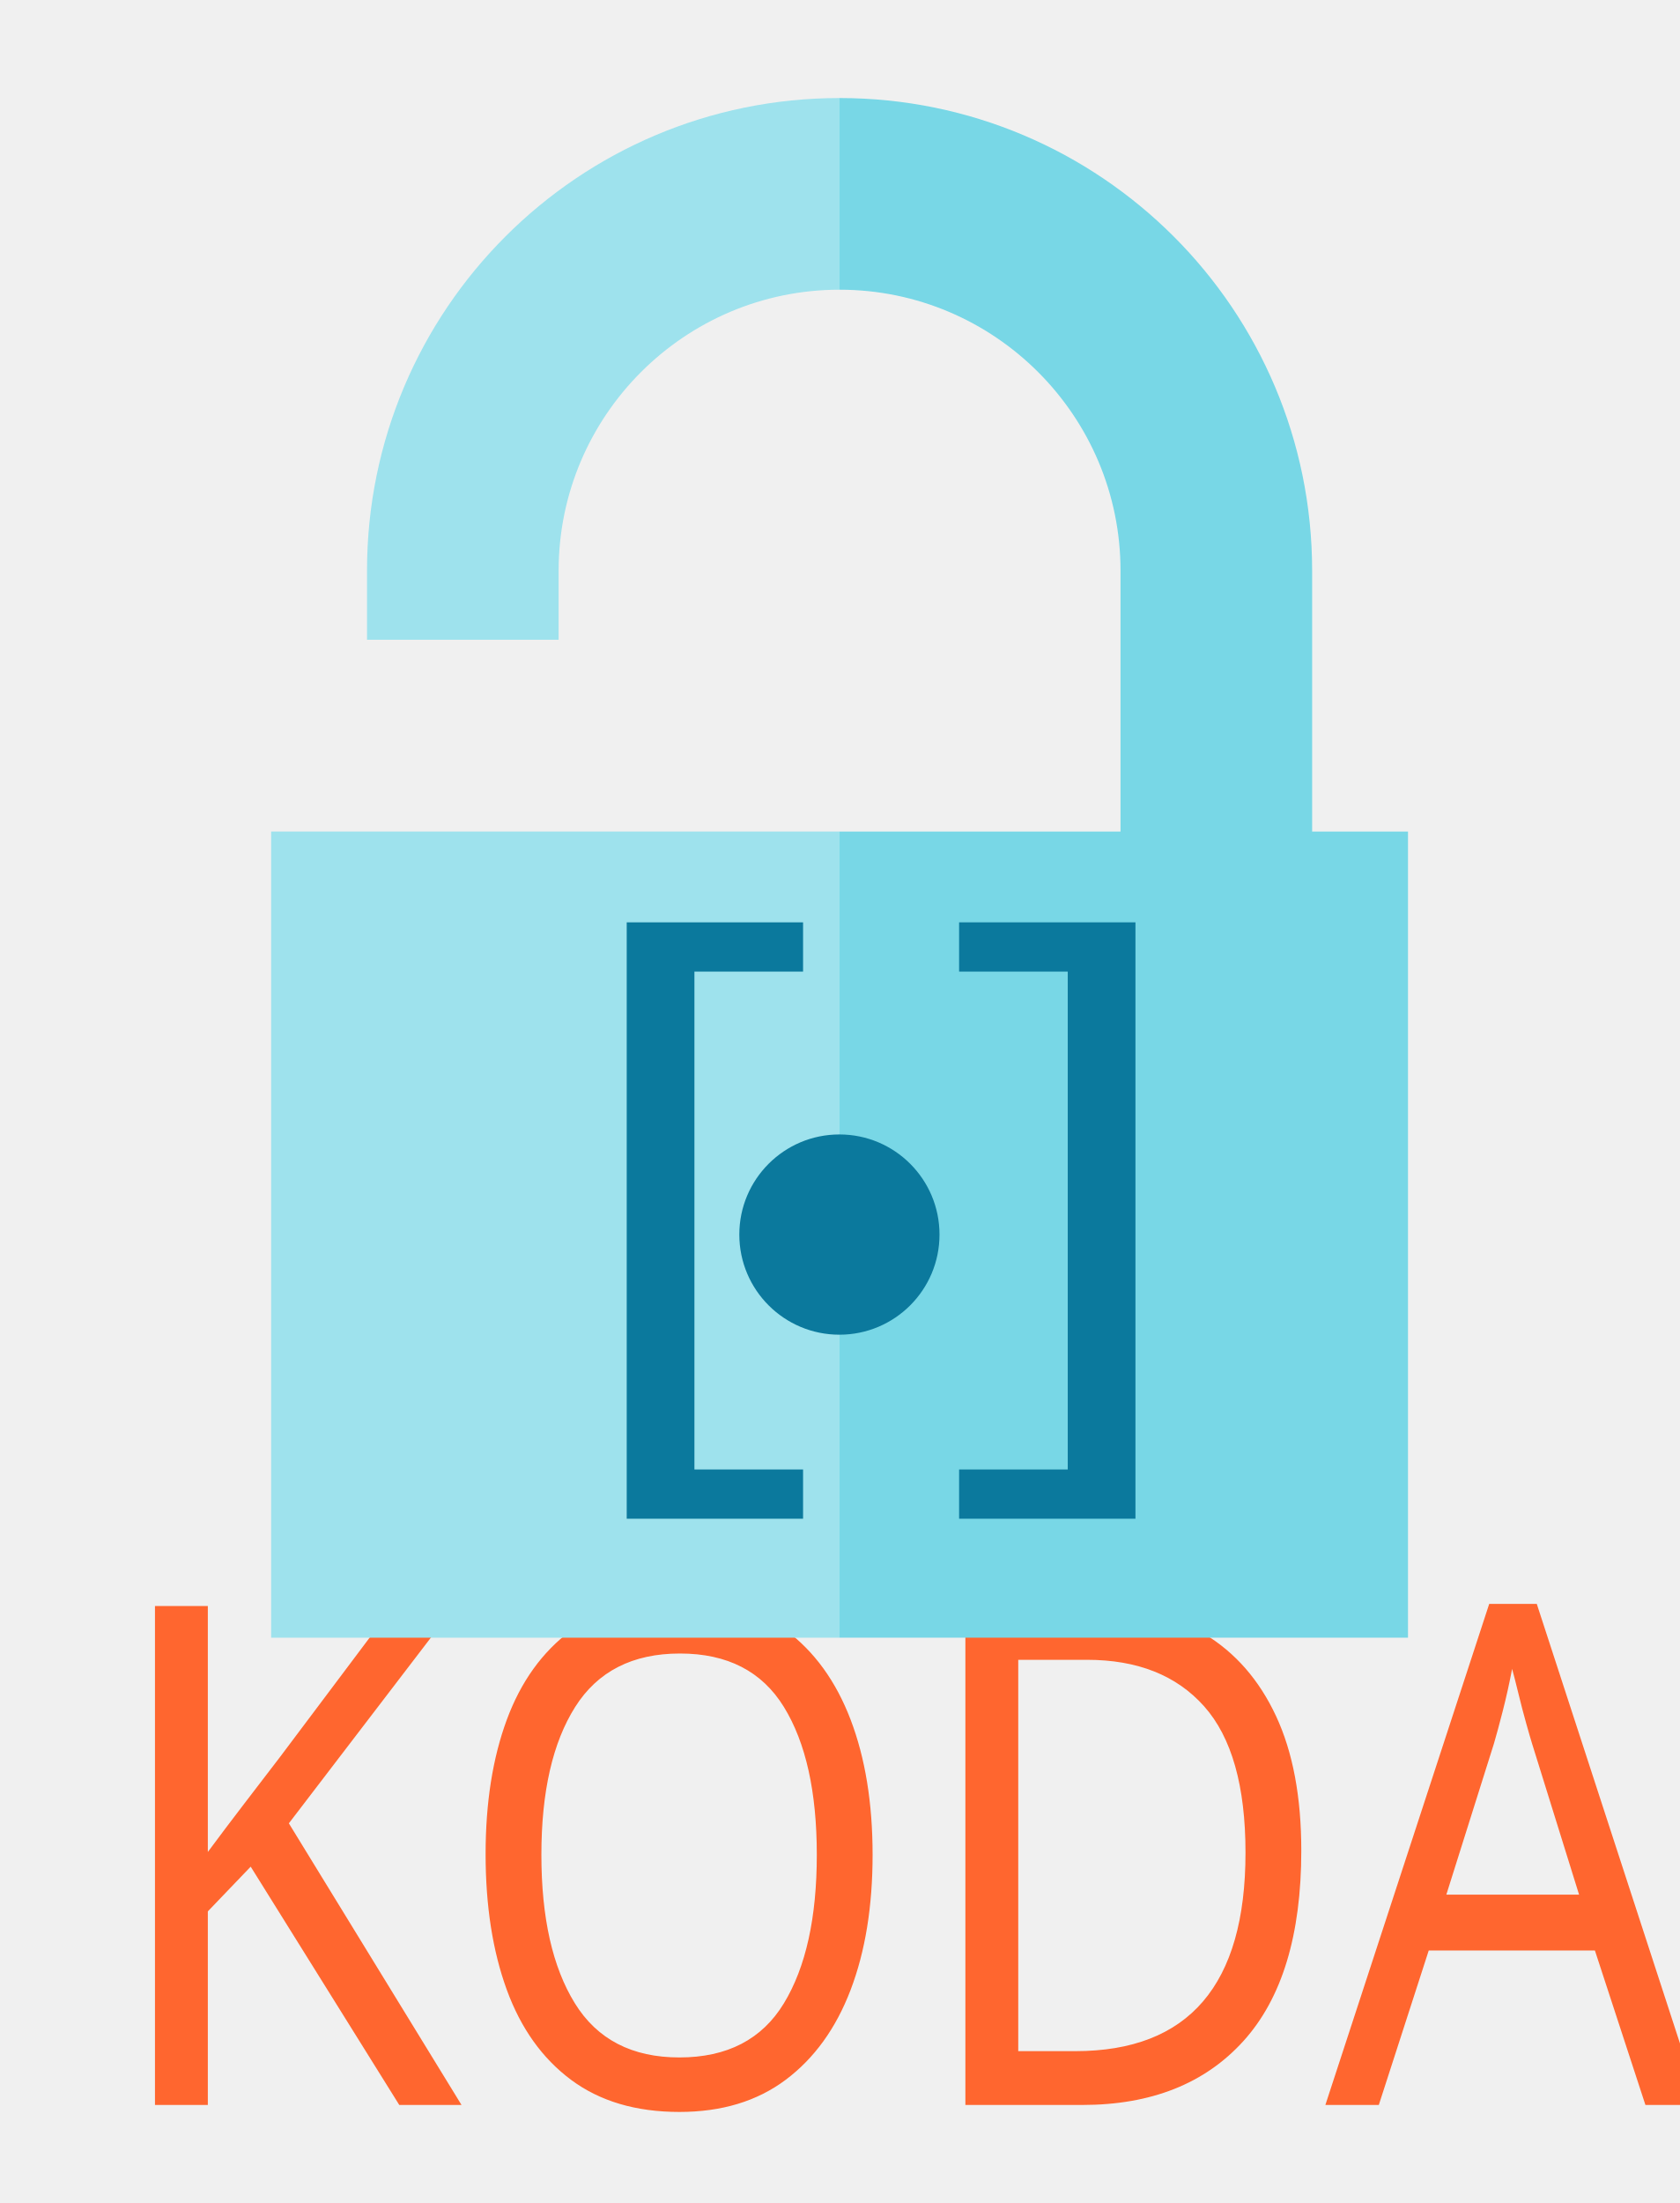
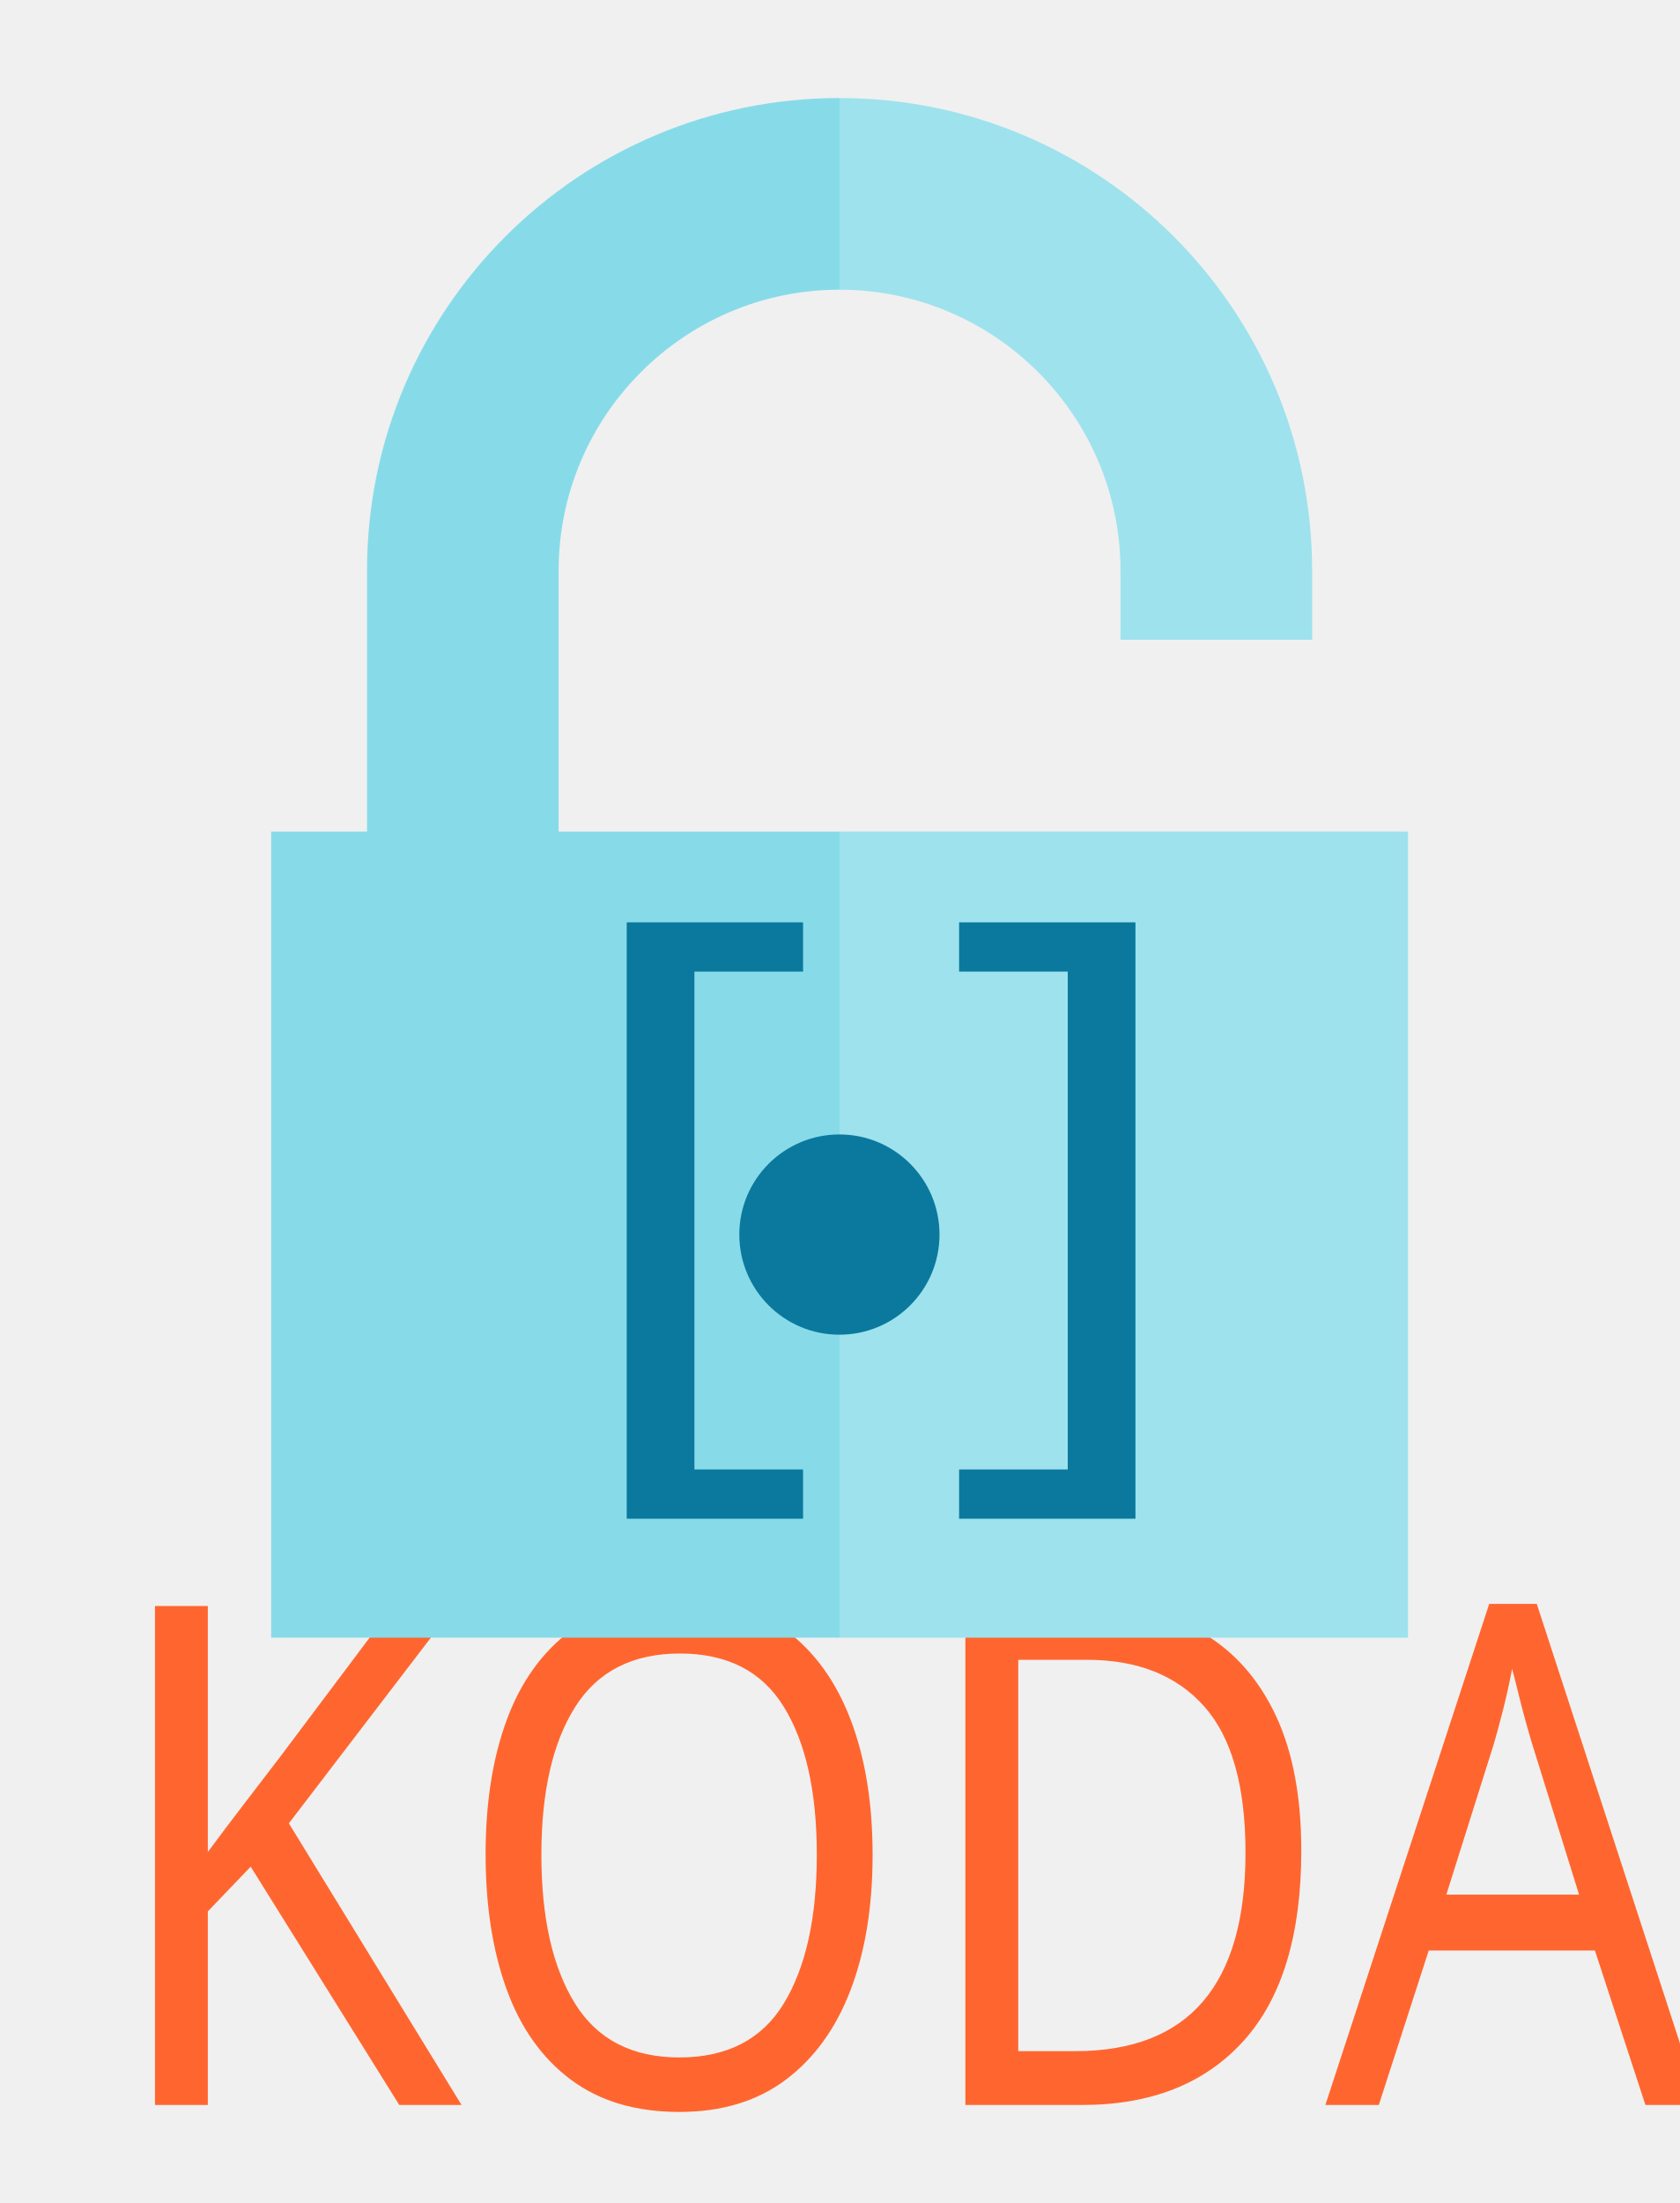
<svg xmlns="http://www.w3.org/2000/svg" version="1.1" id="Layer_1" x="0px" y="0px" viewBox="0 0 3426.374 4494.116" xml:space="preserve" width="3426.374" height="4494.117">
  <defs id="defs65" />
  <g id="layer2" style="display:inline" transform="translate(190.3256,129.5704)" />
  <g id="layer1" style="display:none" transform="translate(190.3256,129.5704)">
    <g id="g4186">
      <circle style="opacity:1;fill:#ff914e;fill-opacity:1;stroke:none;stroke-width:300;stroke-linecap:butt;stroke-linejoin:miter;stroke-miterlimit:4;stroke-dasharray:none;stroke-dashoffset:198.649;stroke-opacity:1" id="circle4188" cx="1497.513" cy="1252.449" r="1100.279" />
      <circle r="480.706" cy="1252.449" cx="1497.513" id="circle4190" style="opacity:1;fill:#ffffff;fill-opacity:1;stroke:none;stroke-width:300;stroke-linecap:butt;stroke-linejoin:miter;stroke-miterlimit:4;stroke-dasharray:none;stroke-dashoffset:198.649;stroke-opacity:1" />
      <rect style="opacity:1;fill:#ffffff;fill-opacity:1" id="rect4192" width="2323.641" height="210.022" x="331.687" y="1147.26" />
      <rect y="1392.726" x="-2417.845" height="210.001" width="2336.296" id="rect4194" style="opacity:1;fill:#ffffff;fill-opacity:1" transform="matrix(0,-1,1,0,0,0)" />
      <circle style="opacity:1;fill:#ff914e;fill-opacity:1;stroke:none;stroke-width:300;stroke-linecap:butt;stroke-linejoin:miter;stroke-miterlimit:4;stroke-dasharray:none;stroke-dashoffset:198.649;stroke-opacity:1" id="circle4196" cx="1497.513" cy="1252.449" r="266.827" />
    </g>
  </g>
  <g id="layer3" style="display:inline" transform="translate(190.3256,129.5704)">
-     <text xml:space="preserve" style="font-style:normal;font-weight:normal;font-size:83.65px;line-height:125%;font-family:sans-serif;letter-spacing:0px;word-spacing:0px;display:inline;fill:#ff662f;fill-opacity:1;stroke:none;stroke-width:1px;stroke-linecap:butt;stroke-linejoin:miter;stroke-opacity:1" x="10.552" y="3818.124" id="text4236" transform="scale(0.9168164,1.090731)">
-       <tspan x="10.552" y="3818.124" style="font-style:normal;font-variant:normal;font-weight:normal;font-stretch:normal;font-size:1307.036px;font-family:Bitsumishi;-inkscape-font-specification:Bitsumishi;fill:#ff662f;fill-opacity:1" id="tspan4867" dx="0 -10.07">KODA</tspan>
+     <text xml:space="preserve" style="font-style:normal;font-weight:normal;line-height:0%;font-family:sans-serif;letter-spacing:0px;word-spacing:0px;display:inline;fill:#ff662f;fill-opacity:1;stroke:none;stroke-width:1px;stroke-linecap:butt;stroke-linejoin:miter;stroke-opacity:1" x="10.552" y="3818.124" id="text4236" transform="scale(0.9168164,1.090731)">
+       <tspan x="10.552" y="3818.124" style="font-style:normal;font-variant:normal;font-weight:normal;font-stretch:normal;font-size:1307.036px;line-height:1.25;font-family:Bitsumishi;-inkscape-font-specification:Bitsumishi;fill:#ff662f;fill-opacity:1" id="tspan4867" dx="0 -10.07">KODA</tspan>
    </text>
-     <path style="fill:#78d7e6;fill-opacity:1" d="m 1522.861,70.43 -122.787,202.44 122.787,188.542 c 316.121,0 573.293,257.172 573.293,573.293 l 0,777.627 390.982,0 0,-777.627 c 0,-532.556 -431.719,-964.276 -964.275,-964.276 z m 0,0" id="path4164" />
-     <path style="fill:#9ee2ed;fill-opacity:1" d="m 1522.861,70.43 c -532.556,0 -964.276,431.719 -964.276,964.276 l 0,140.759 390.982,0 0,-140.759 c 0,-316.121 257.196,-573.293 573.293,-573.293 z m 0,0" id="path4166" />
-     <path style="fill:#78d7e6;fill-opacity:1" d="m 2682.772,1566.758 -1159.91,0 -122.787,822.294 122.787,822.27 1159.91,0 z m 0,0" id="path4168" />
-     <path style="fill:#9ee2ed;fill-opacity:1" d="m 362.951,1566.758 1159.91,0 0,1644.564 -1159.91,0 z m 0,0" id="path4170" />
-     <circle style="fill:#0b799d;fill-opacity:1" id="path4185" cx="1522.53" cy="2388.958" r="204.25" />
-     <text xml:space="preserve" style="font-style:normal;font-weight:normal;font-size:1497.116px;line-height:125%;font-family:sans-serif;letter-spacing:0px;word-spacing:0px;fill:#0b799d;fill-opacity:1;stroke:none;stroke-width:1px;stroke-linecap:butt;stroke-linejoin:miter;stroke-opacity:1" x="894.639" y="2948.943" id="text4170" transform="scale(1.073059,0.9319152)">
-       <tspan id="tspan4172" x="894.639" y="2948.943" style="font-style:normal;font-variant:normal;font-weight:normal;font-stretch:normal;font-family:Bitsumishi;-inkscape-font-specification:Bitsumishi;fill:#0b799d;fill-opacity:1">[</tspan>
-     </text>
-     <text id="text4183" y="2948.943" x="1609.054" style="font-style:normal;font-weight:normal;font-size:1497.116px;line-height:125%;font-family:sans-serif;letter-spacing:0px;word-spacing:0px;fill:#0b799d;fill-opacity:1;stroke:none;stroke-width:1px;stroke-linecap:butt;stroke-linejoin:miter;stroke-opacity:1" xml:space="preserve" transform="scale(1.073059,0.9319152)">
-       <tspan style="font-style:normal;font-variant:normal;font-weight:normal;font-stretch:normal;font-family:Bitsumishi;-inkscape-font-specification:Bitsumishi;fill:#0b799d;fill-opacity:1" y="2948.943" x="1609.054" id="tspan4185">]</tspan>
-     </text>
+     <path style="fill:#87dbe9;fill-opacity:1" d="m 1522.861,70.43 122.787,202.44 -122.787,188.542 c -316.121,0 -573.293,257.172 -573.293,573.293 v 777.627 h -390.982 v -777.627 c 0,-532.556 431.719,-964.276 964.275,-964.276 z m 0,0" id="path4164" />
+     <path style="fill:#9ee2ed;fill-opacity:1" d="m 1522.861,70.43 c 532.556,0 964.276,431.719 964.276,964.276 v 140.759 h -390.982 v -140.759 c 0,-316.121 -257.196,-573.293 -573.293,-573.293 z m 0,0" id="path4166" />
+     <path style="fill:#87dbe9;fill-opacity:1" d="m 362.951,1566.758 h 1159.91 l 122.787,822.294 -122.787,822.27 H 362.951 Z m 0,0" id="path4168" />
+     <path style="fill:#9ee2ed;fill-opacity:1" d="M 2682.772,1566.758 H 1522.861 v 1644.564 h 1159.91 z m 0,0" id="path4170" />
+     <g id="g857">
+       <circle r="204.25" cy="2388.958" cx="1522.53" id="path4185" style="fill:#0b799d;fill-opacity:1" />
+       <text transform="scale(1.073059,0.9319152)" id="text4170" y="2948.943" x="894.639" style="font-style:normal;font-weight:normal;line-height:0%;font-family:sans-serif;letter-spacing:0px;word-spacing:0px;fill:#0b799d;fill-opacity:1;stroke:none;stroke-width:1px;stroke-linecap:butt;stroke-linejoin:miter;stroke-opacity:1" xml:space="preserve">
+         <tspan style="font-style:normal;font-variant:normal;font-weight:normal;font-stretch:normal;font-size:1497.116px;line-height:1.25;font-family:Bitsumishi;-inkscape-font-specification:Bitsumishi;fill:#0b799d;fill-opacity:1" y="2948.943" x="894.639" id="tspan4172">[</tspan>
+       </text>
+       <text transform="scale(1.073059,0.9319152)" xml:space="preserve" style="font-style:normal;font-weight:normal;line-height:0%;font-family:sans-serif;letter-spacing:0px;word-spacing:0px;fill:#0b799d;fill-opacity:1;stroke:none;stroke-width:1px;stroke-linecap:butt;stroke-linejoin:miter;stroke-opacity:1" x="1609.054" y="2948.943" id="text4183">
+         <tspan id="tspan4185" x="1609.054" y="2948.943" style="font-style:normal;font-variant:normal;font-weight:normal;font-stretch:normal;font-size:1497.116px;line-height:1.25;font-family:Bitsumishi;-inkscape-font-specification:Bitsumishi;fill:#0b799d;fill-opacity:1">]</tspan>
+       </text>
+     </g>
  </g>
  <g id="g33" transform="translate(132.0527,3065.342)" />
  <g id="g35" transform="translate(132.0527,3065.342)" />
  <g id="g37" transform="translate(132.0527,3065.342)" />
  <g id="g39" transform="translate(132.0527,3065.342)" />
  <g id="g41" transform="translate(132.0527,3065.342)" />
  <g id="g43" transform="translate(132.0527,3065.342)" />
  <g id="g45" transform="translate(132.0527,3065.342)" />
  <g id="g47" transform="translate(132.0527,3065.342)" />
  <g id="g49" transform="translate(132.0527,3065.342)" />
  <g id="g51" transform="translate(132.0527,3065.342)" />
  <g id="g53" transform="translate(132.0527,3065.342)" />
  <g id="g55" transform="translate(132.0527,3065.342)" />
  <g id="g57" transform="translate(132.0527,3065.342)" />
  <g id="g59" transform="translate(132.0527,3065.342)" />
  <g id="g61" transform="translate(132.0527,3065.342)" />
</svg>
